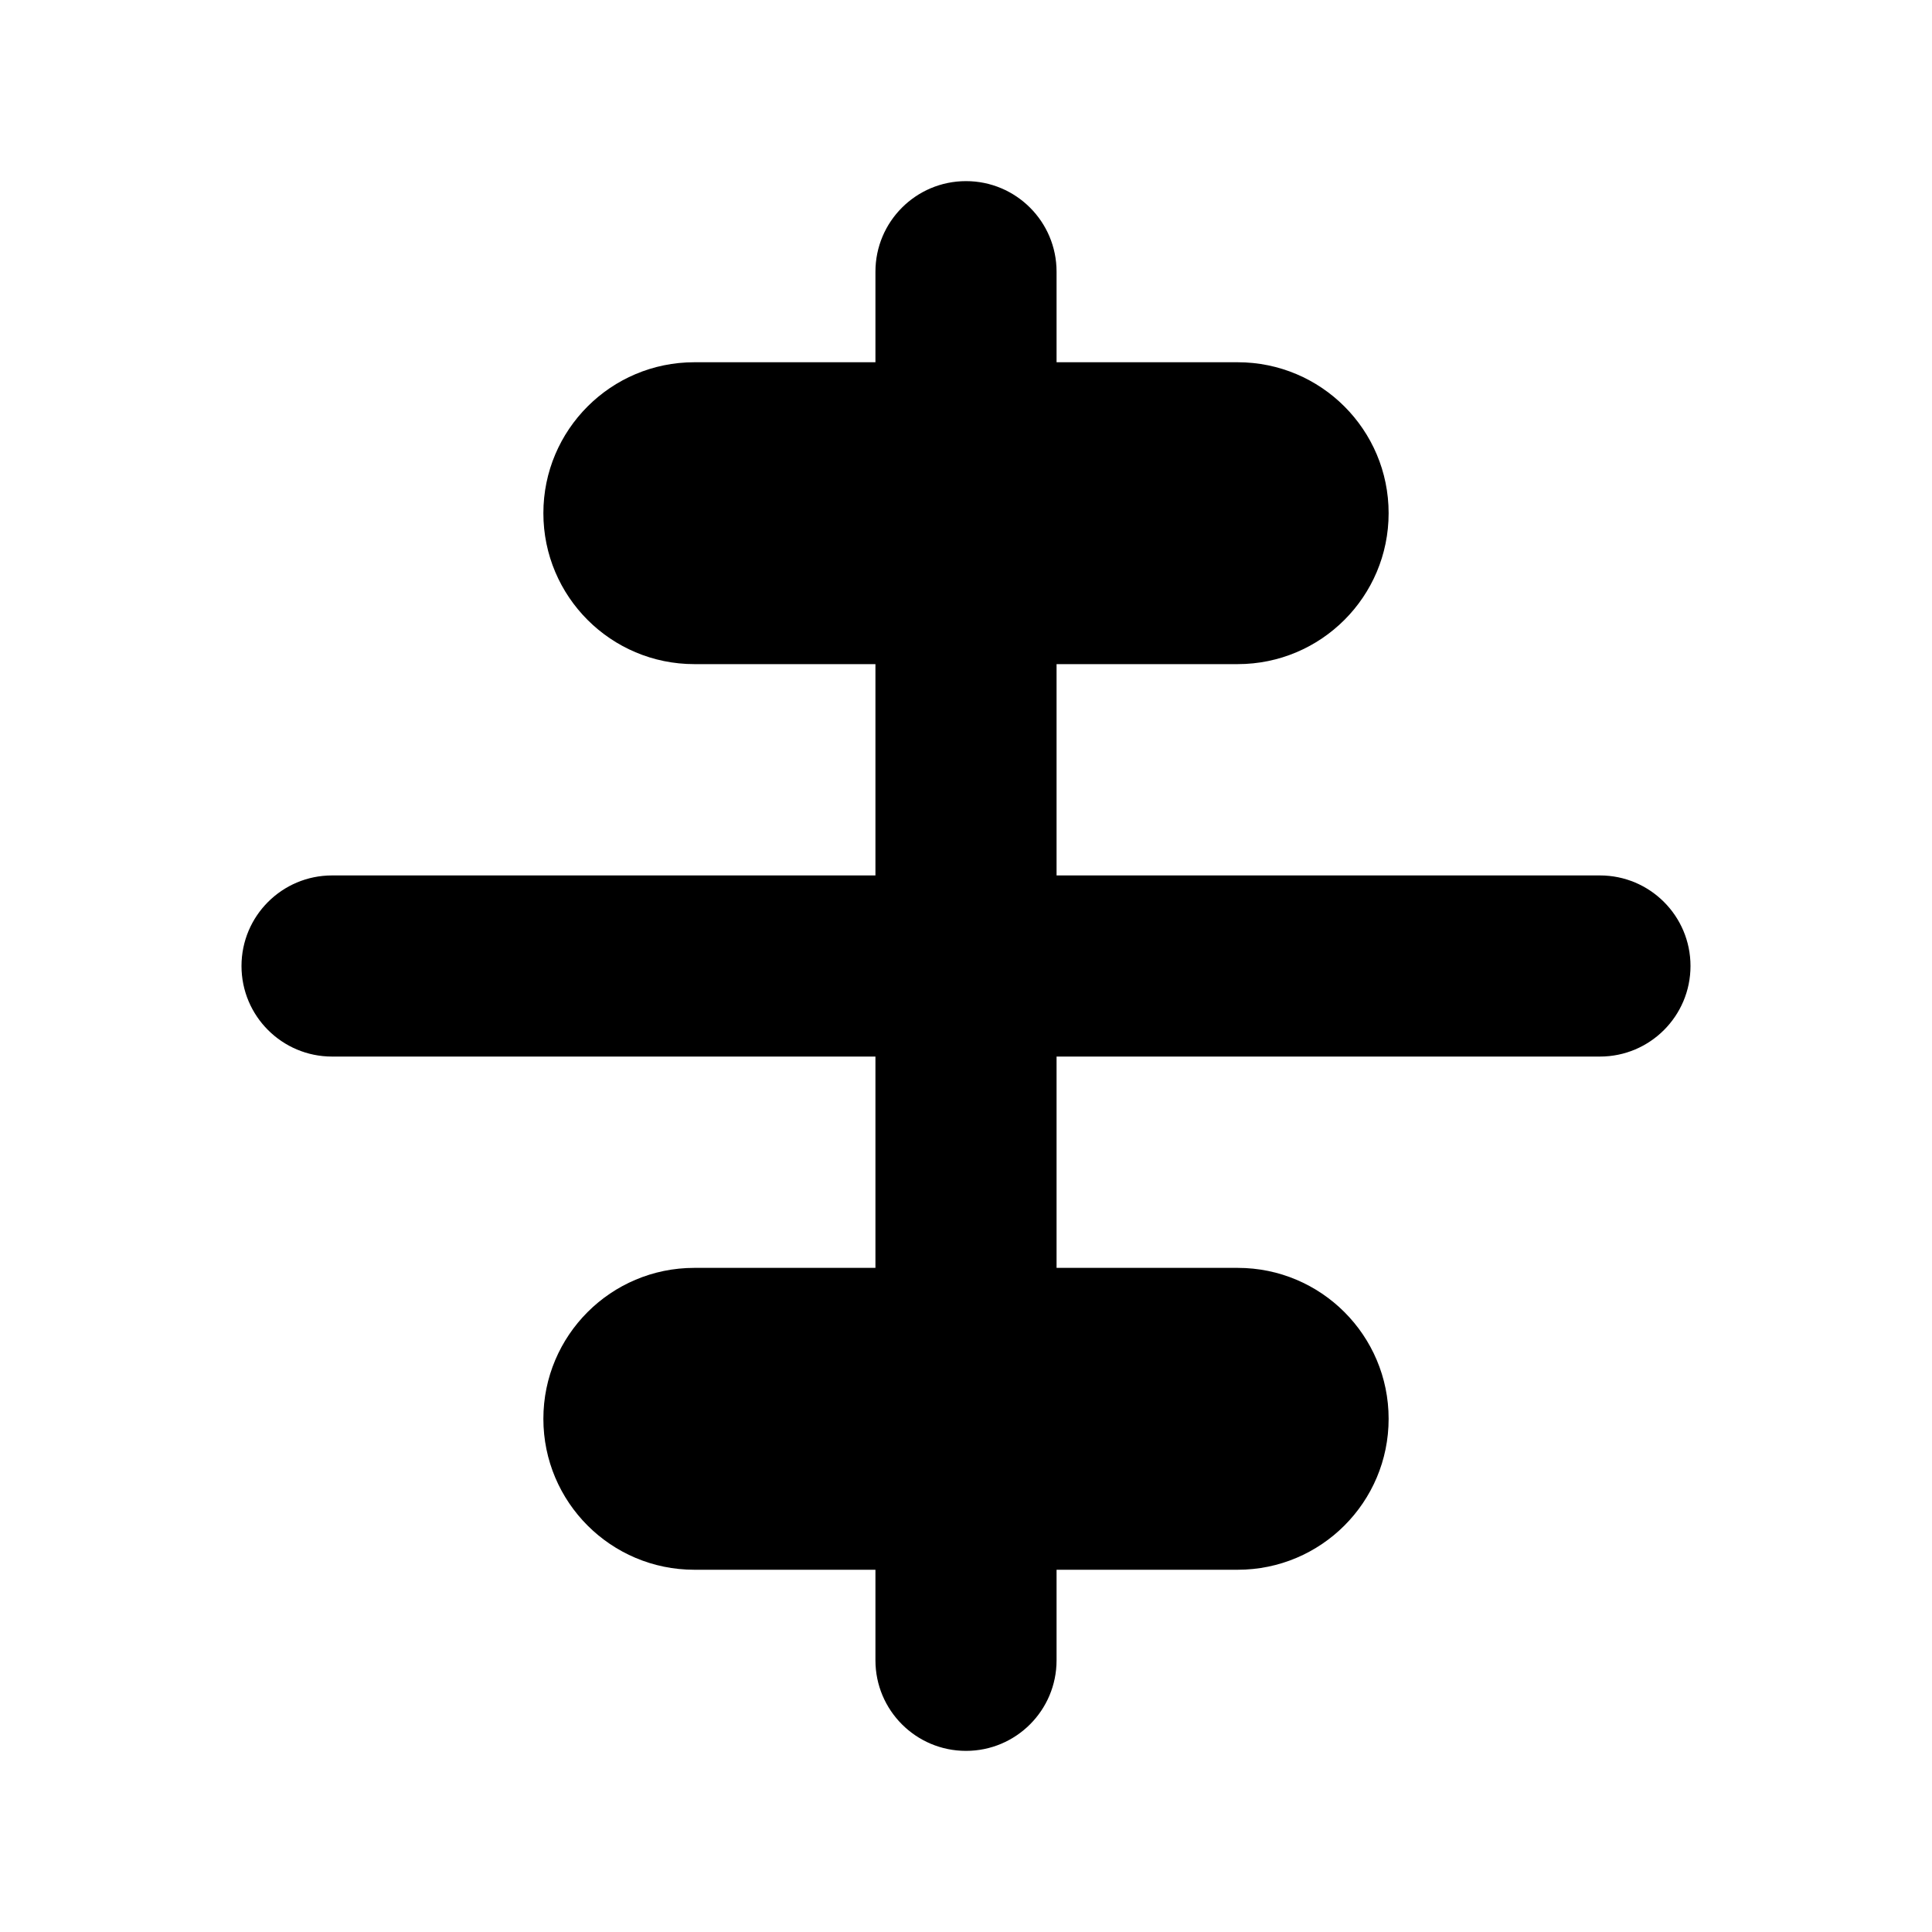
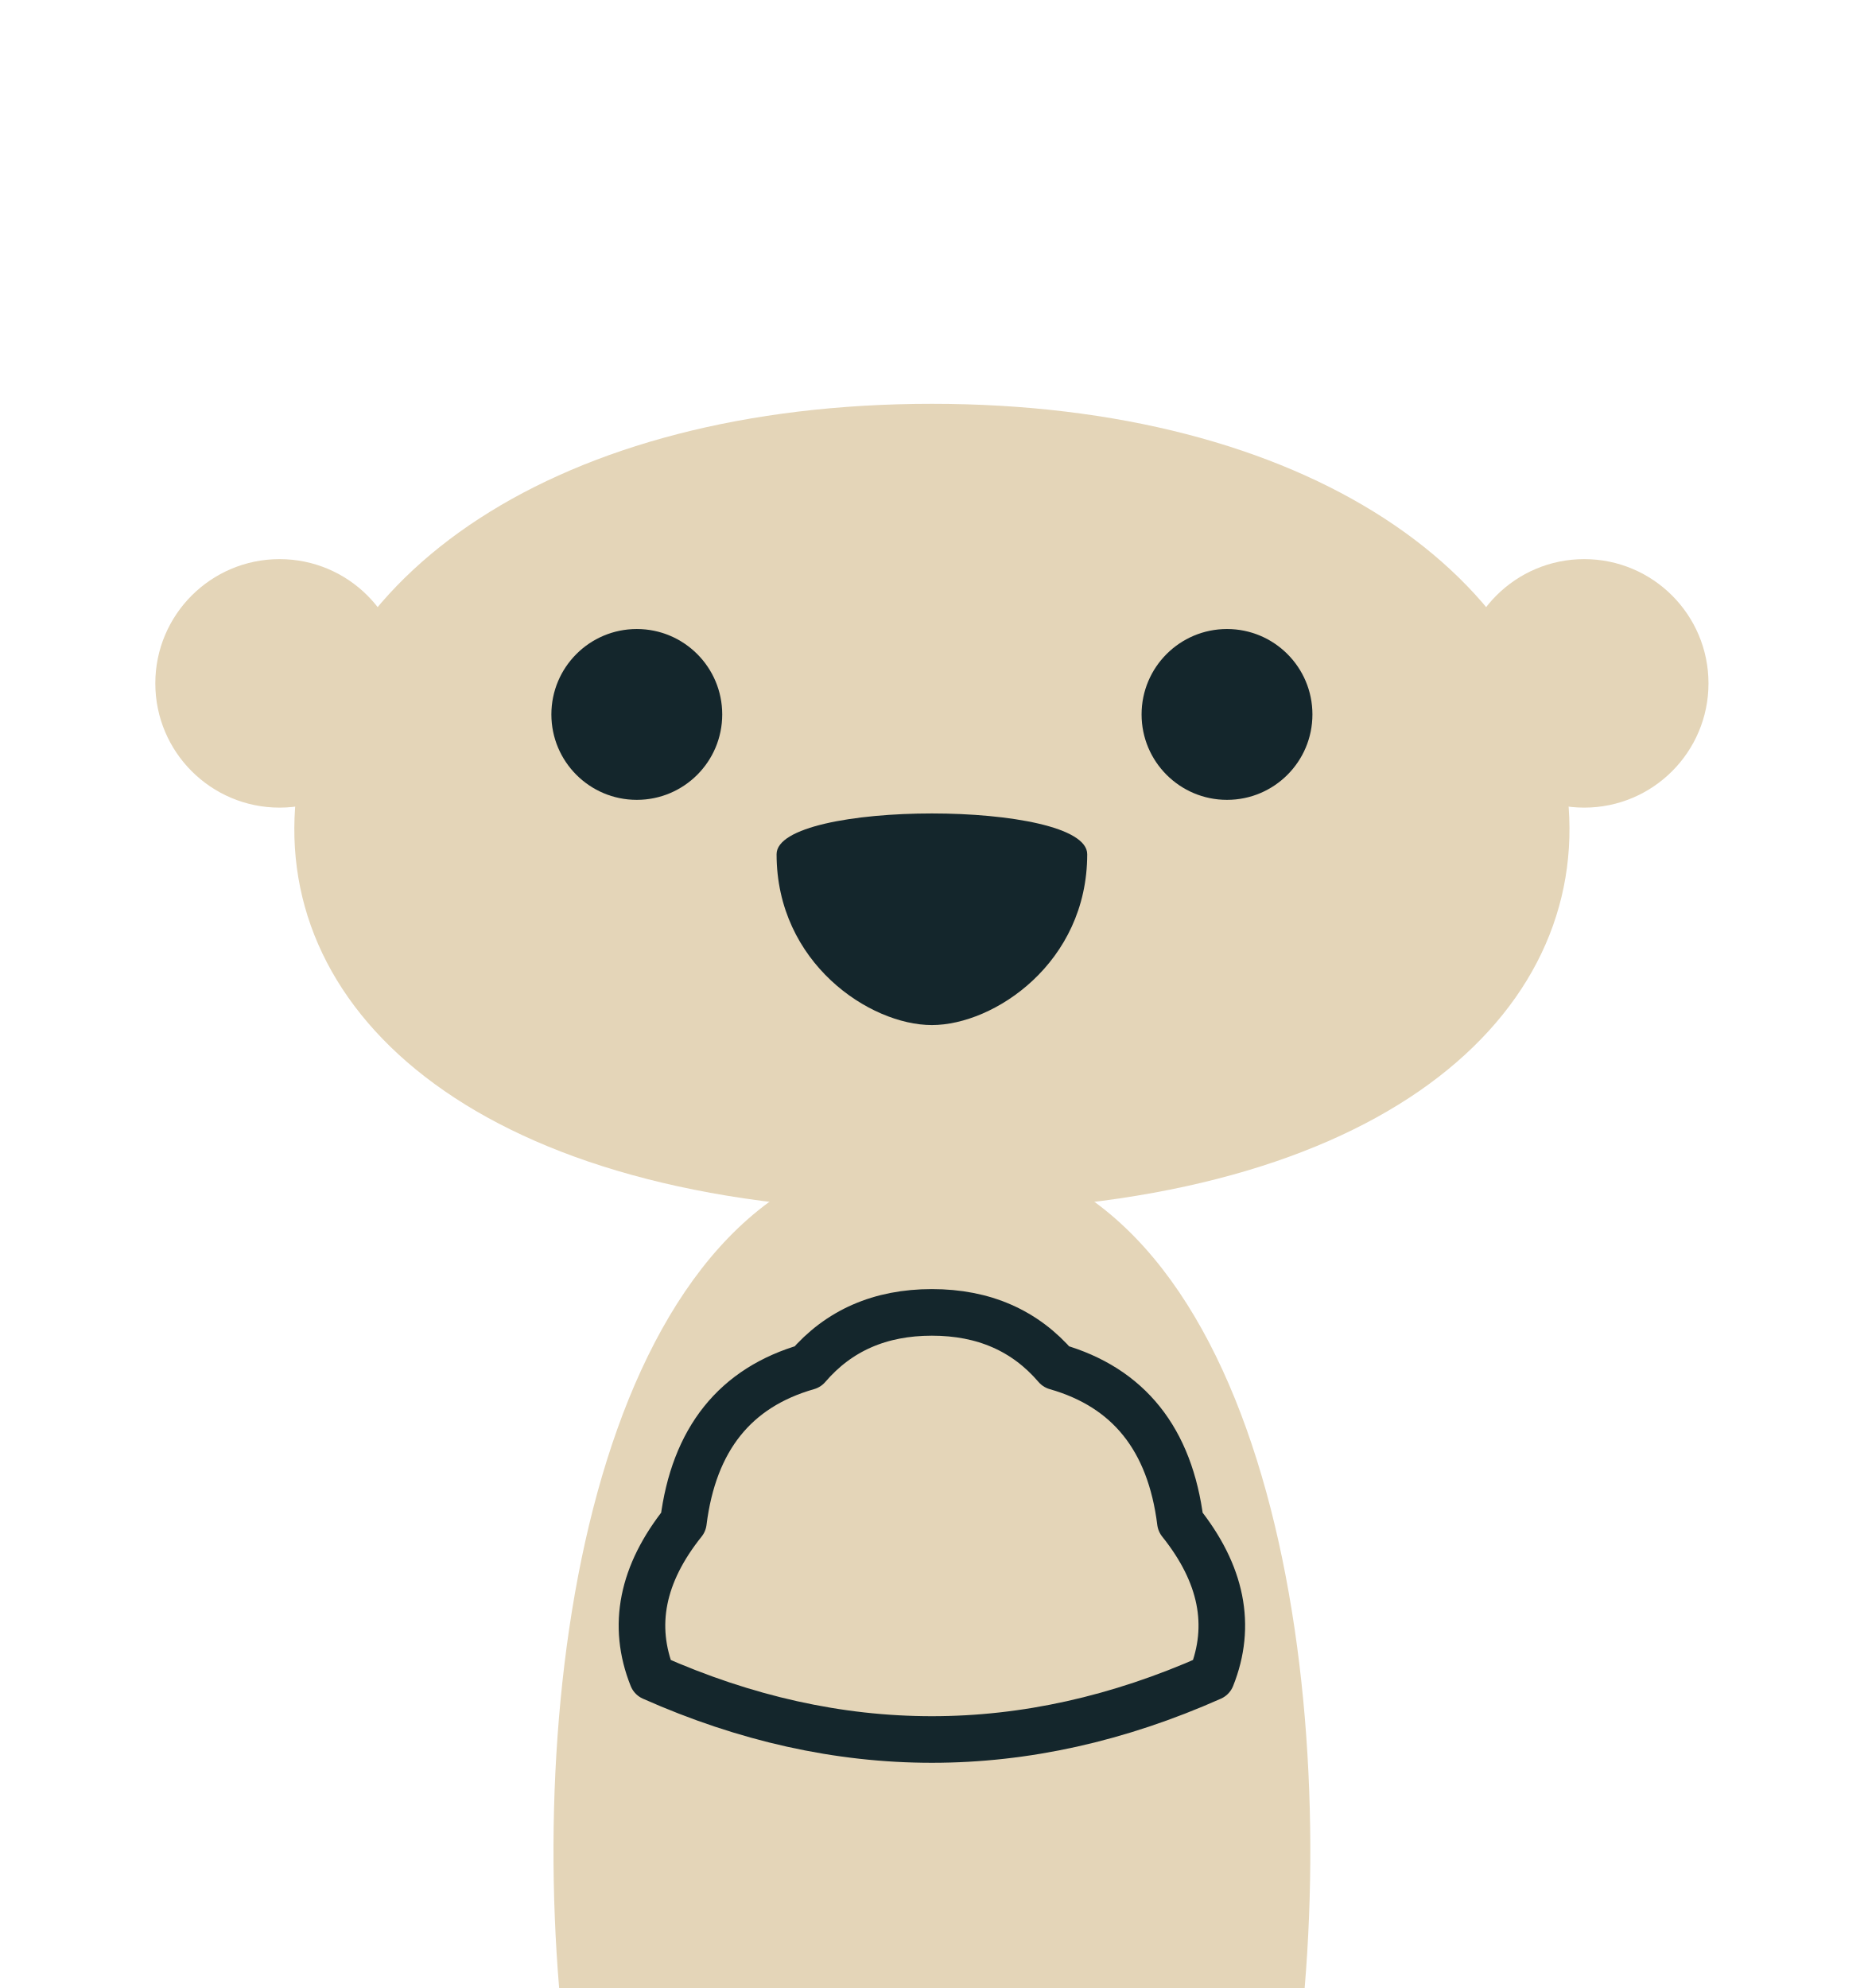
- <svg xmlns="http://www.w3.org/2000/svg" viewBox="0 0 16 16" fill="currentColor" role="img" aria-label="阿贝">
-   <rect x="7.25" y="1.5" width="1.5" height="13" rx="0.75" />
-   <rect x="2" y="7.25" width="12" height="1.5" rx="0.75" />
-   <rect x="4.5" y="3" width="7" height="2.5" rx="1.25" />
-   <rect x="4.5" y="10.5" width="7" height="2.5" rx="1.25" />
+ <svg xmlns="http://www.w3.org/2000/svg" viewBox="0 0 120 128" role="img" aria-label="阿贝">
+   <g fill="#E4D5B8">
+     <path d="M36,128 C34,104 40,74 60,74 C80,74 86,104 84,128 Z" />
+     <circle cx="18" cy="44" r="8" />
+     <circle cx="102" cy="44" r="8" />
+     <path d="M60,26 C84,26 100,37 101,52 C102,66 88,78 60,78 C32,78 18,66 19,52 C20,37 36,26 60,26 Z" />
+     <path d="M42,108 Q40,103 44,98 Q45,90 52,88 Q55,84.5 60,84.5 Q65,84.5 68,88 Q75,90 76,98 Q80,103 78,108 Q69,112 60,112 Q51,112 42,108 Z" stroke="#14262C" stroke-width="3" stroke-linejoin="round" />
+   </g>
+   <g fill="#14262C">
+     <circle cx="41" cy="46" r="5.5" />
+     <circle cx="79" cy="46" r="5.5" />
+     <path d="M50,55 C50,51.5 70,51.5 70,55 C70,62 64,66 60,66 C56,66 50,62 50,55 Z" />
+   </g>
</svg>
